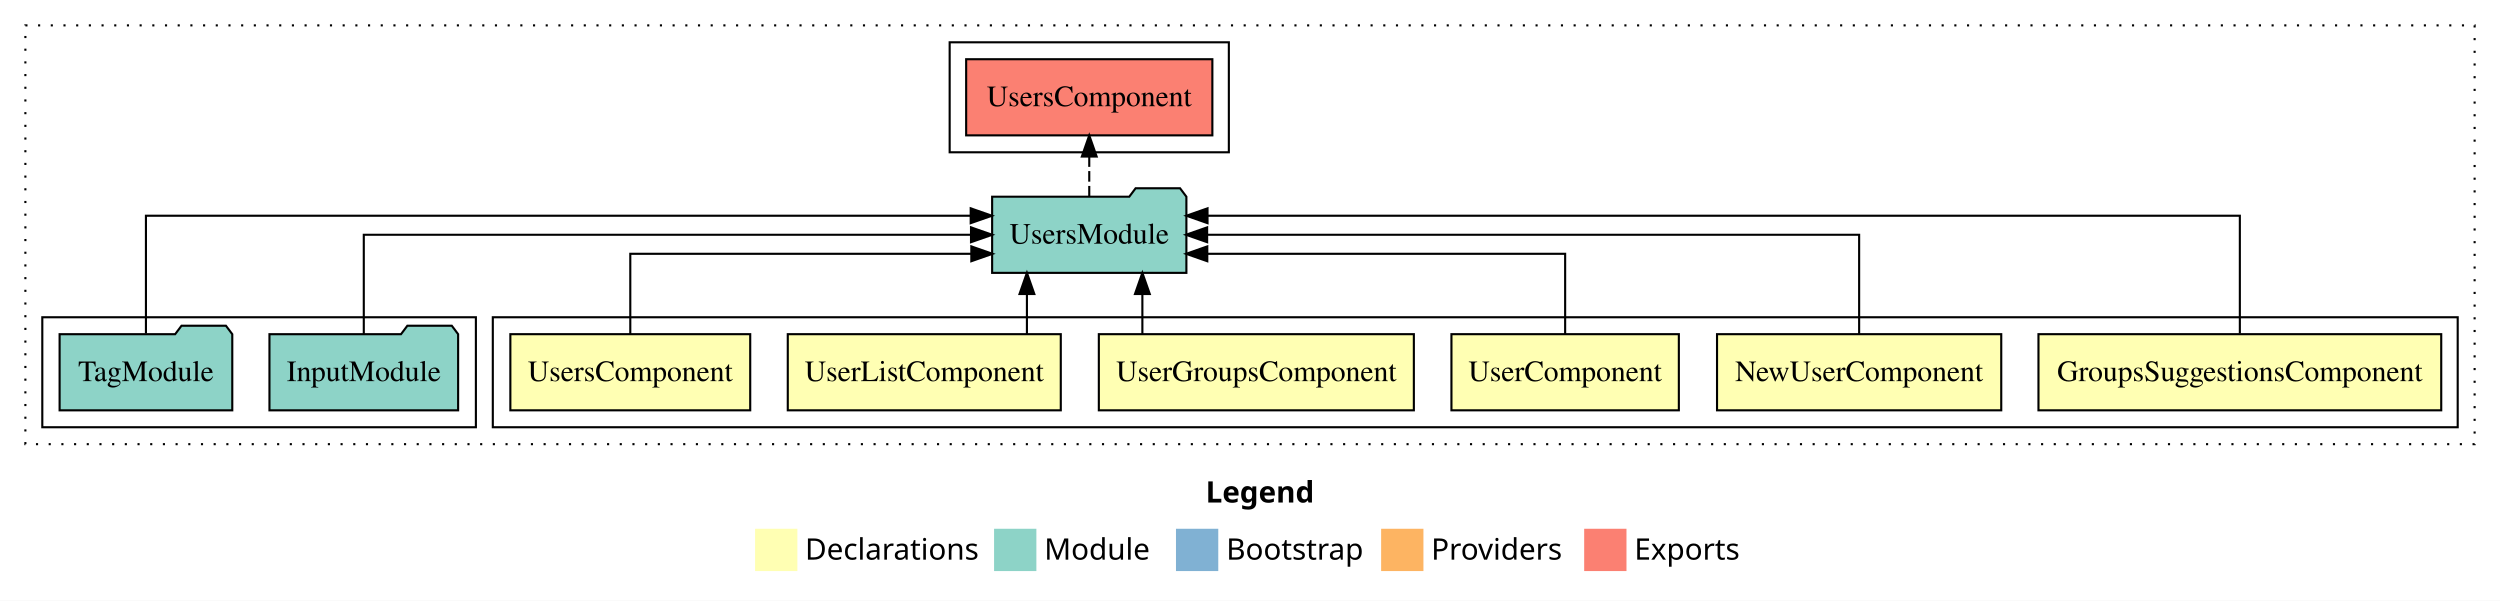
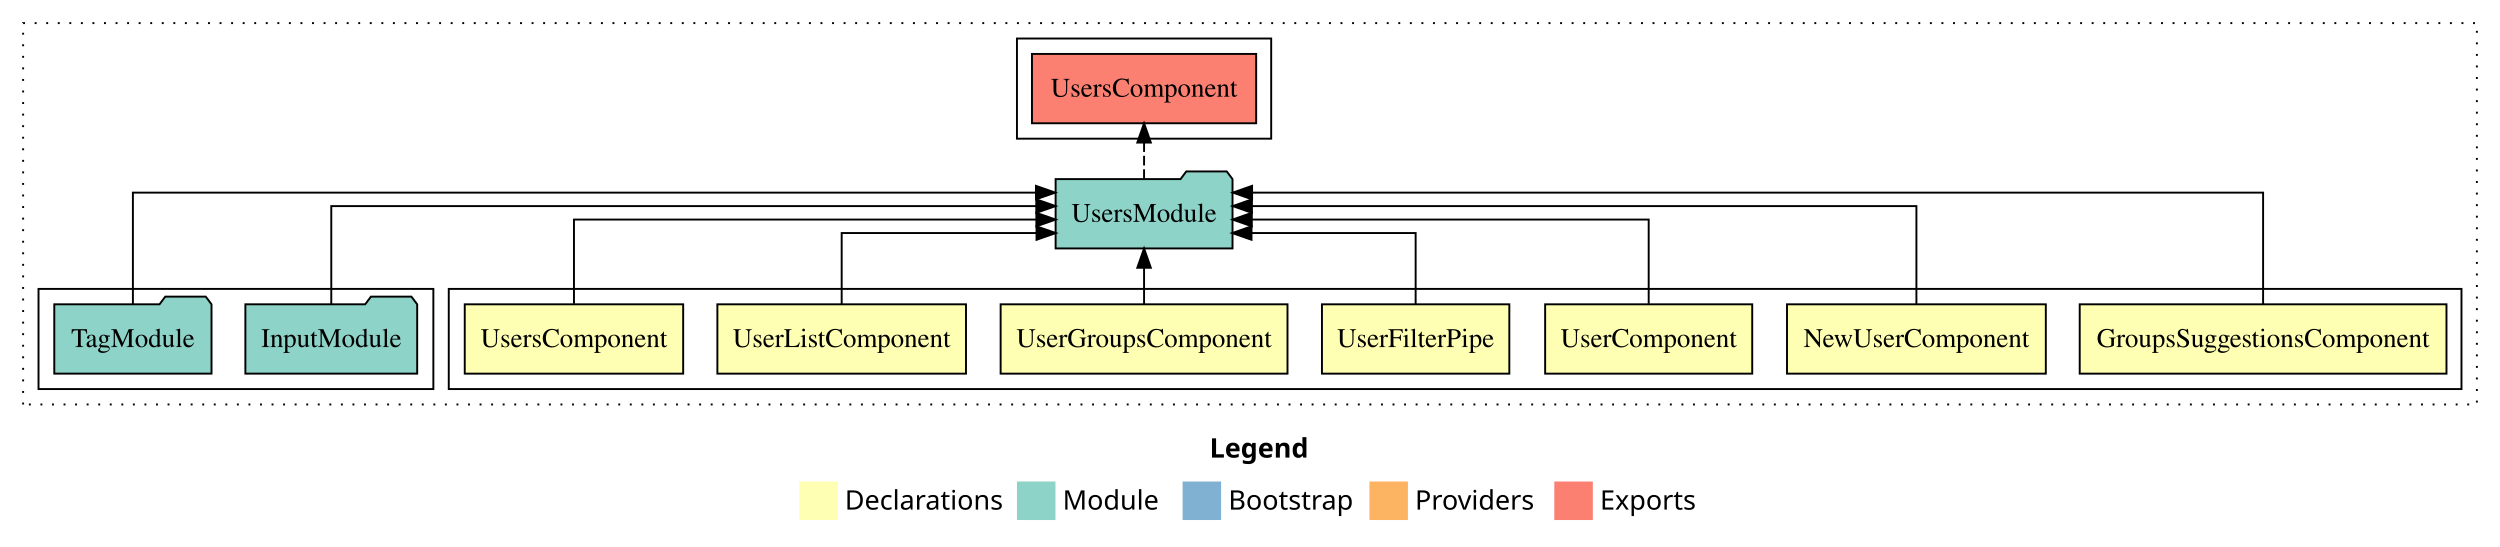
- <svg xmlns="http://www.w3.org/2000/svg" width="1182pt" height="284pt" viewBox="0.00 0.00 1182.00 284.00">
+ <svg xmlns="http://www.w3.org/2000/svg" width="1298pt" height="284pt" viewBox="0.00 0.00 1298.00 284.00">
  <g id="graph0" class="graph" transform="scale(1 1) rotate(0) translate(4 280)">
-     <polygon fill="#ffffff" stroke="transparent" points="-4,4 -4,-280 1178,-280 1178,4 -4,4" />
-     <text text-anchor="start" x="566.009" y="-42.4" font-family="sans-serif" font-weight="bold" font-size="14.00" fill="#000000">Legend</text>
-     <polygon fill="#ffffb3" stroke="transparent" points="353,-10 353,-30 373,-30 373,-10 353,-10" />
-     <text text-anchor="start" x="376.629" y="-15.4" font-family="sans-serif" font-size="14.00" fill="#000000">  Declarations</text>
-     <polygon fill="#8dd3c7" stroke="transparent" points="466,-10 466,-30 486,-30 486,-10 466,-10" />
-     <text text-anchor="start" x="489.725" y="-15.4" font-family="sans-serif" font-size="14.00" fill="#000000">  Module</text>
-     <polygon fill="#80b1d3" stroke="transparent" points="552,-10 552,-30 572,-30 572,-10 552,-10" />
-     <text text-anchor="start" x="575.781" y="-15.4" font-family="sans-serif" font-size="14.00" fill="#000000">  Bootstrap</text>
-     <polygon fill="#fdb462" stroke="transparent" points="649,-10 649,-30 669,-30 669,-10 649,-10" />
-     <text text-anchor="start" x="672.673" y="-15.4" font-family="sans-serif" font-size="14.00" fill="#000000">  Providers</text>
-     <polygon fill="#fb8072" stroke="transparent" points="745,-10 745,-30 765,-30 765,-10 745,-10" />
-     <text text-anchor="start" x="768.726" y="-15.4" font-family="sans-serif" font-size="14.00" fill="#000000">  Exports</text>
+     <polygon fill="#ffffff" stroke="transparent" points="-4,4 -4,-280 1294,-280 1294,4 -4,4" />
+     <text text-anchor="start" x="624.009" y="-42.4" font-family="sans-serif" font-weight="bold" font-size="14.00" fill="#000000">Legend</text>
+     <polygon fill="#ffffb3" stroke="transparent" points="411,-10 411,-30 431,-30 431,-10 411,-10" />
+     <text text-anchor="start" x="434.629" y="-15.4" font-family="sans-serif" font-size="14.00" fill="#000000">  Declarations</text>
+     <polygon fill="#8dd3c7" stroke="transparent" points="524,-10 524,-30 544,-30 544,-10 524,-10" />
+     <text text-anchor="start" x="547.725" y="-15.4" font-family="sans-serif" font-size="14.00" fill="#000000">  Module</text>
+     <polygon fill="#80b1d3" stroke="transparent" points="610,-10 610,-30 630,-30 630,-10 610,-10" />
+     <text text-anchor="start" x="633.781" y="-15.4" font-family="sans-serif" font-size="14.00" fill="#000000">  Bootstrap</text>
+     <polygon fill="#fdb462" stroke="transparent" points="707,-10 707,-30 727,-30 727,-10 707,-10" />
+     <text text-anchor="start" x="730.673" y="-15.4" font-family="sans-serif" font-size="14.00" fill="#000000">  Providers</text>
+     <polygon fill="#fb8072" stroke="transparent" points="803,-10 803,-30 823,-30 823,-10 803,-10" />
+     <text text-anchor="start" x="826.726" y="-15.4" font-family="sans-serif" font-size="14.00" fill="#000000">  Exports</text>
    <g id="clust1" class="cluster">
-       <polygon fill="none" stroke="#000000" stroke-dasharray="1,5" points="8,-70 8,-268 1166,-268 1166,-70 8,-70" />
+       <polygon fill="none" stroke="#000000" stroke-dasharray="1,5" points="8,-70 8,-268 1282,-268 1282,-70 8,-70" />
    </g>
    <g id="clust2" class="cluster">
-       <polygon fill="none" stroke="#000000" points="229,-78 229,-130 1158,-130 1158,-78 229,-78" />
+       <polygon fill="none" stroke="#000000" points="229,-78 229,-130 1274,-130 1274,-78 229,-78" />
    </g>
-     <g id="clust9" class="cluster">
+     <g id="clust10" class="cluster">
      <polygon fill="none" stroke="#000000" points="16,-78 16,-130 221,-130 221,-78 16,-78" />
    </g>
-     <g id="clust10" class="cluster">
-       <polygon fill="none" stroke="#000000" points="445,-208 445,-260 577,-260 577,-208 445,-208" />
+     <g id="clust11" class="cluster">
+       <polygon fill="none" stroke="#000000" points="524,-208 524,-260 656,-260 656,-208 524,-208" />
    </g>
    <g id="node1" class="node">
-       <polygon fill="#ffffb3" stroke="#000000" points="1150.212,-122 959.788,-122 959.788,-86 1150.212,-86 1150.212,-122" />
-       <text text-anchor="middle" x="1055" y="-99.8" font-family="Times,serif" font-size="14.00" fill="#000000">GroupsSuggestionsComponent</text>
+       <polygon fill="#ffffb3" stroke="#000000" points="1266.212,-122 1075.788,-122 1075.788,-86 1266.212,-86 1266.212,-122" />
+       <text text-anchor="middle" x="1171" y="-99.8" font-family="Times,serif" font-size="14.00" fill="#000000">GroupsSuggestionsComponent</text>
    </g>
-     <g id="node7" class="node">
-       <polygon fill="#8dd3c7" stroke="#000000" points="556.922,-187 553.922,-191 532.922,-191 529.922,-187 465.078,-187 465.078,-151 556.922,-151 556.922,-187" />
-       <text text-anchor="middle" x="511" y="-164.8" font-family="Times,serif" font-size="14.00" fill="#000000">UsersModule</text>
+     <g id="node8" class="node">
+       <polygon fill="#8dd3c7" stroke="#000000" points="635.922,-187 632.922,-191 611.922,-191 608.922,-187 544.078,-187 544.078,-151 635.922,-151 635.922,-187" />
+       <text text-anchor="middle" x="590" y="-164.8" font-family="Times,serif" font-size="14.00" fill="#000000">UsersModule</text>
    </g>
    <g id="edge1" class="edge">
-       <path fill="none" stroke="#000000" d="M1055,-122.292C1055,-144.206 1055,-178 1055,-178 1055,-178 566.912,-178 566.912,-178" />
-       <polygon fill="#000000" stroke="#000000" points="566.912,-174.5 556.912,-178 566.912,-181.5 566.912,-174.5" />
+       <path fill="none" stroke="#000000" d="M1171,-122.011C1171,-144.485 1171,-180 1171,-180 1171,-180 646.076,-180 646.076,-180" />
+       <polygon fill="#000000" stroke="#000000" points="646.076,-176.5 636.076,-180 646.076,-183.5 646.076,-176.5" />
    </g>
    <g id="node2" class="node">
-       <polygon fill="#ffffb3" stroke="#000000" points="942.187,-122 807.813,-122 807.813,-86 942.187,-86 942.187,-122" />
-       <text text-anchor="middle" x="875" y="-99.8" font-family="Times,serif" font-size="14.00" fill="#000000">NewUserComponent</text>
+       <polygon fill="#ffffb3" stroke="#000000" points="1058.187,-122 923.813,-122 923.813,-86 1058.187,-86 1058.187,-122" />
+       <text text-anchor="middle" x="991" y="-99.8" font-family="Times,serif" font-size="14.00" fill="#000000">NewUserComponent</text>
    </g>
    <g id="edge2" class="edge">
-       <path fill="none" stroke="#000000" d="M875,-122.106C875,-141.339 875,-169 875,-169 875,-169 566.732,-169 566.732,-169" />
-       <polygon fill="#000000" stroke="#000000" points="566.732,-165.5 556.732,-169 566.732,-172.5 566.732,-165.5" />
+       <path fill="none" stroke="#000000" d="M991,-122.129C991,-142.572 991,-173 991,-173 991,-173 646,-173 646,-173" />
+       <polygon fill="#000000" stroke="#000000" points="646,-169.5 636,-173 646,-176.5 646,-169.5" />
    </g>
    <g id="node3" class="node">
-       <polygon fill="#ffffb3" stroke="#000000" points="789.759,-122 682.241,-122 682.241,-86 789.759,-86 789.759,-122" />
-       <text text-anchor="middle" x="736" y="-99.8" font-family="Times,serif" font-size="14.00" fill="#000000">UserComponent</text>
+       <polygon fill="#ffffb3" stroke="#000000" points="905.759,-122 798.241,-122 798.241,-86 905.759,-86 905.759,-122" />
+       <text text-anchor="middle" x="852" y="-99.8" font-family="Times,serif" font-size="14.00" fill="#000000">UserComponent</text>
    </g>
    <g id="edge3" class="edge">
-       <path fill="none" stroke="#000000" d="M736,-122.027C736,-138.398 736,-160 736,-160 736,-160 566.803,-160 566.803,-160" />
-       <polygon fill="#000000" stroke="#000000" points="566.803,-156.5 556.803,-160 566.803,-163.5 566.803,-156.5" />
+       <path fill="none" stroke="#000000" d="M852,-122.267C852,-140.555 852,-166 852,-166 852,-166 645.937,-166 645.937,-166" />
+       <polygon fill="#000000" stroke="#000000" points="645.937,-162.5 635.937,-166 645.937,-169.5 645.937,-162.5" />
    </g>
    <g id="node4" class="node">
+       <polygon fill="#ffffb3" stroke="#000000" points="779.644,-122 682.356,-122 682.356,-86 779.644,-86 779.644,-122" />
+       <text text-anchor="middle" x="731" y="-99.8" font-family="Times,serif" font-size="14.00" fill="#000000">UserFilterPipe</text>
+     </g>
+     <g id="edge4" class="edge">
+       <path fill="none" stroke="#000000" d="M731,-122.009C731,-138.049 731,-159 731,-159 731,-159 645.779,-159 645.779,-159" />
+       <polygon fill="#000000" stroke="#000000" points="645.779,-155.5 635.779,-159 645.779,-162.5 645.779,-155.5" />
+     </g>
+     <g id="node5" class="node">
      <polygon fill="#ffffb3" stroke="#000000" points="664.471,-122 515.529,-122 515.529,-86 664.471,-86 664.471,-122" />
      <text text-anchor="middle" x="590" y="-99.8" font-family="Times,serif" font-size="14.00" fill="#000000">UserGroupsComponent</text>
    </g>
-     <g id="edge4" class="edge">
-       <path fill="none" stroke="#000000" d="M536.113,-122.106C536.113,-122.106 536.113,-140.991 536.113,-140.991" />
-       <polygon fill="#000000" stroke="#000000" points="532.613,-140.991 536.113,-150.991 539.613,-140.991 532.613,-140.991" />
+     <g id="edge5" class="edge">
+       <path fill="none" stroke="#000000" d="M590,-122.106C590,-122.106 590,-140.991 590,-140.991" />
+       <polygon fill="#000000" stroke="#000000" points="586.5,-140.991 590,-150.991 593.5,-140.991 586.5,-140.991" />
    </g>
-     <g id="node5" class="node">
+     <g id="node6" class="node">
      <polygon fill="#ffffb3" stroke="#000000" points="497.538,-122 368.462,-122 368.462,-86 497.538,-86 497.538,-122" />
      <text text-anchor="middle" x="433" y="-99.8" font-family="Times,serif" font-size="14.00" fill="#000000">UserListComponent</text>
    </g>
-     <g id="edge5" class="edge">
-       <path fill="none" stroke="#000000" d="M481.529,-122.106C481.529,-122.106 481.529,-140.991 481.529,-140.991" />
-       <polygon fill="#000000" stroke="#000000" points="478.029,-140.991 481.529,-150.991 485.029,-140.991 478.029,-140.991" />
+     <g id="edge6" class="edge">
+       <path fill="none" stroke="#000000" d="M433,-122.009C433,-138.049 433,-159 433,-159 433,-159 534.167,-159 534.167,-159" />
+       <polygon fill="#000000" stroke="#000000" points="534.167,-162.5 544.167,-159 534.167,-155.5 534.167,-162.5" />
    </g>
-     <g id="node6" class="node">
+     <g id="node7" class="node">
      <polygon fill="#ffffb3" stroke="#000000" points="350.704,-122 237.296,-122 237.296,-86 350.704,-86 350.704,-122" />
      <text text-anchor="middle" x="294" y="-99.8" font-family="Times,serif" font-size="14.00" fill="#000000">UsersComponent</text>
    </g>
-     <g id="edge6" class="edge">
-       <path fill="none" stroke="#000000" d="M294,-122.027C294,-138.398 294,-160 294,-160 294,-160 455.245,-160 455.245,-160" />
-       <polygon fill="#000000" stroke="#000000" points="455.245,-163.5 465.245,-160 455.245,-156.5 455.245,-163.5" />
+     <g id="edge7" class="edge">
+       <path fill="none" stroke="#000000" d="M294,-122.267C294,-140.555 294,-166 294,-166 294,-166 534.075,-166 534.075,-166" />
+       <polygon fill="#000000" stroke="#000000" points="534.075,-169.5 544.075,-166 534.075,-162.5 534.075,-169.5" />
    </g>
-     <g id="node10" class="node">
-       <polygon fill="#fb8072" stroke="#000000" points="569.204,-252 452.796,-252 452.796,-216 569.204,-216 569.204,-252" />
-       <text text-anchor="middle" x="511" y="-229.8" font-family="Times,serif" font-size="14.00" fill="#000000">UsersComponent </text>
+     <g id="node11" class="node">
+       <polygon fill="#fb8072" stroke="#000000" points="648.204,-252 531.796,-252 531.796,-216 648.204,-216 648.204,-252" />
+       <text text-anchor="middle" x="590" y="-229.8" font-family="Times,serif" font-size="14.00" fill="#000000">UsersComponent </text>
    </g>
-     <g id="edge9" class="edge">
-       <path fill="none" stroke="#000000" stroke-dasharray="5,2" d="M511,-187.106C511,-187.106 511,-205.991 511,-205.991" />
-       <polygon fill="#000000" stroke="#000000" points="507.5,-205.991 511,-215.991 514.5,-205.991 507.5,-205.991" />
+     <g id="edge10" class="edge">
+       <path fill="none" stroke="#000000" stroke-dasharray="5,2" d="M590,-187.106C590,-187.106 590,-205.991 590,-205.991" />
+       <polygon fill="#000000" stroke="#000000" points="586.5,-205.991 590,-215.991 593.5,-205.991 586.5,-205.991" />
    </g>
-     <g id="node8" class="node">
+     <g id="node9" class="node">
      <polygon fill="#8dd3c7" stroke="#000000" points="212.601,-122 209.601,-126 188.601,-126 185.601,-122 123.399,-122 123.399,-86 212.601,-86 212.601,-122" />
      <text text-anchor="middle" x="168" y="-99.8" font-family="Times,serif" font-size="14.00" fill="#000000">InputModule</text>
    </g>
-     <g id="edge7" class="edge">
-       <path fill="none" stroke="#000000" d="M168,-122.106C168,-141.339 168,-169 168,-169 168,-169 455.097,-169 455.097,-169" />
-       <polygon fill="#000000" stroke="#000000" points="455.097,-172.5 465.097,-169 455.097,-165.5 455.097,-172.5" />
+     <g id="edge8" class="edge">
+       <path fill="none" stroke="#000000" d="M168,-122.129C168,-142.572 168,-173 168,-173 168,-173 534.035,-173 534.035,-173" />
+       <polygon fill="#000000" stroke="#000000" points="534.035,-176.5 544.035,-173 534.035,-169.5 534.035,-176.5" />
    </g>
-     <g id="node9" class="node">
+     <g id="node10" class="node">
      <polygon fill="#8dd3c7" stroke="#000000" points="105.818,-122 102.818,-126 81.818,-126 78.818,-122 24.182,-122 24.182,-86 105.818,-86 105.818,-122" />
      <text text-anchor="middle" x="65" y="-99.8" font-family="Times,serif" font-size="14.00" fill="#000000">TagModule</text>
    </g>
-     <g id="edge8" class="edge">
-       <path fill="none" stroke="#000000" d="M65,-122.292C65,-144.206 65,-178 65,-178 65,-178 454.95,-178 454.95,-178" />
-       <polygon fill="#000000" stroke="#000000" points="454.95,-181.5 464.95,-178 454.95,-174.5 454.95,-181.5" />
+     <g id="edge9" class="edge">
+       <path fill="none" stroke="#000000" d="M65,-122.011C65,-144.485 65,-180 65,-180 65,-180 533.87,-180 533.87,-180" />
+       <polygon fill="#000000" stroke="#000000" points="533.87,-183.5 543.87,-180 533.87,-176.5 533.87,-183.5" />
    </g>
  </g>
</svg>
